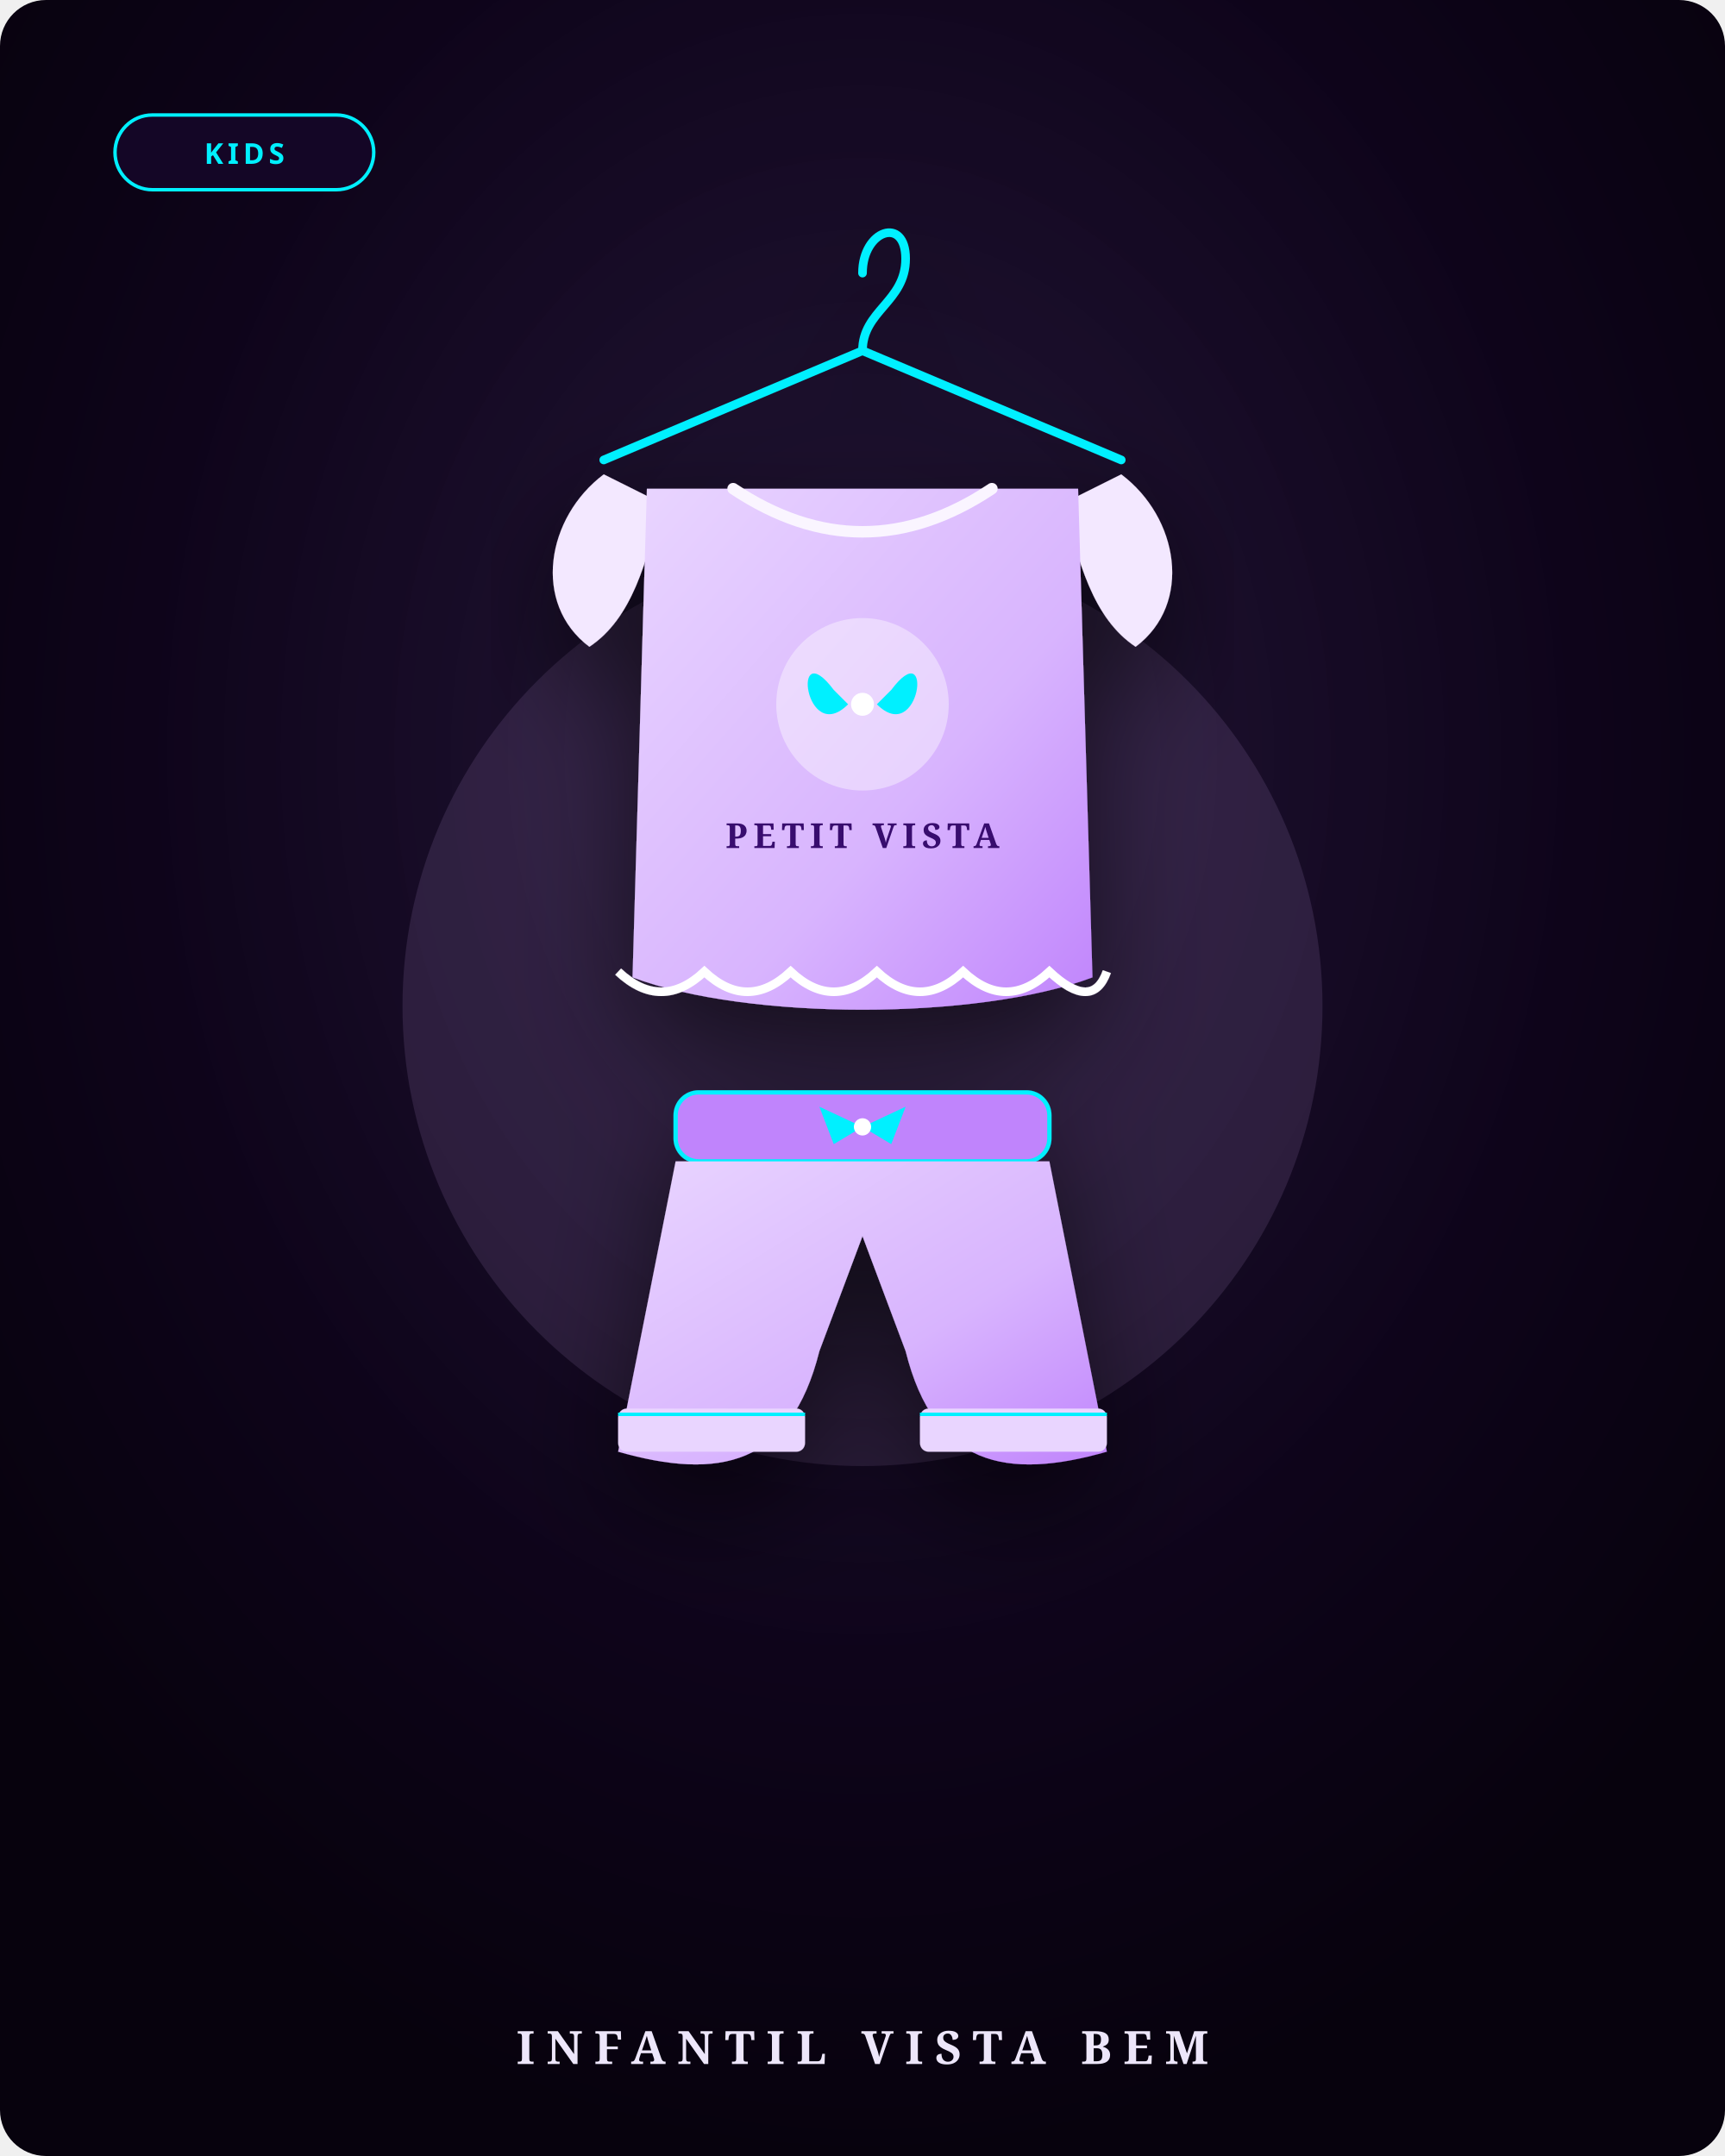
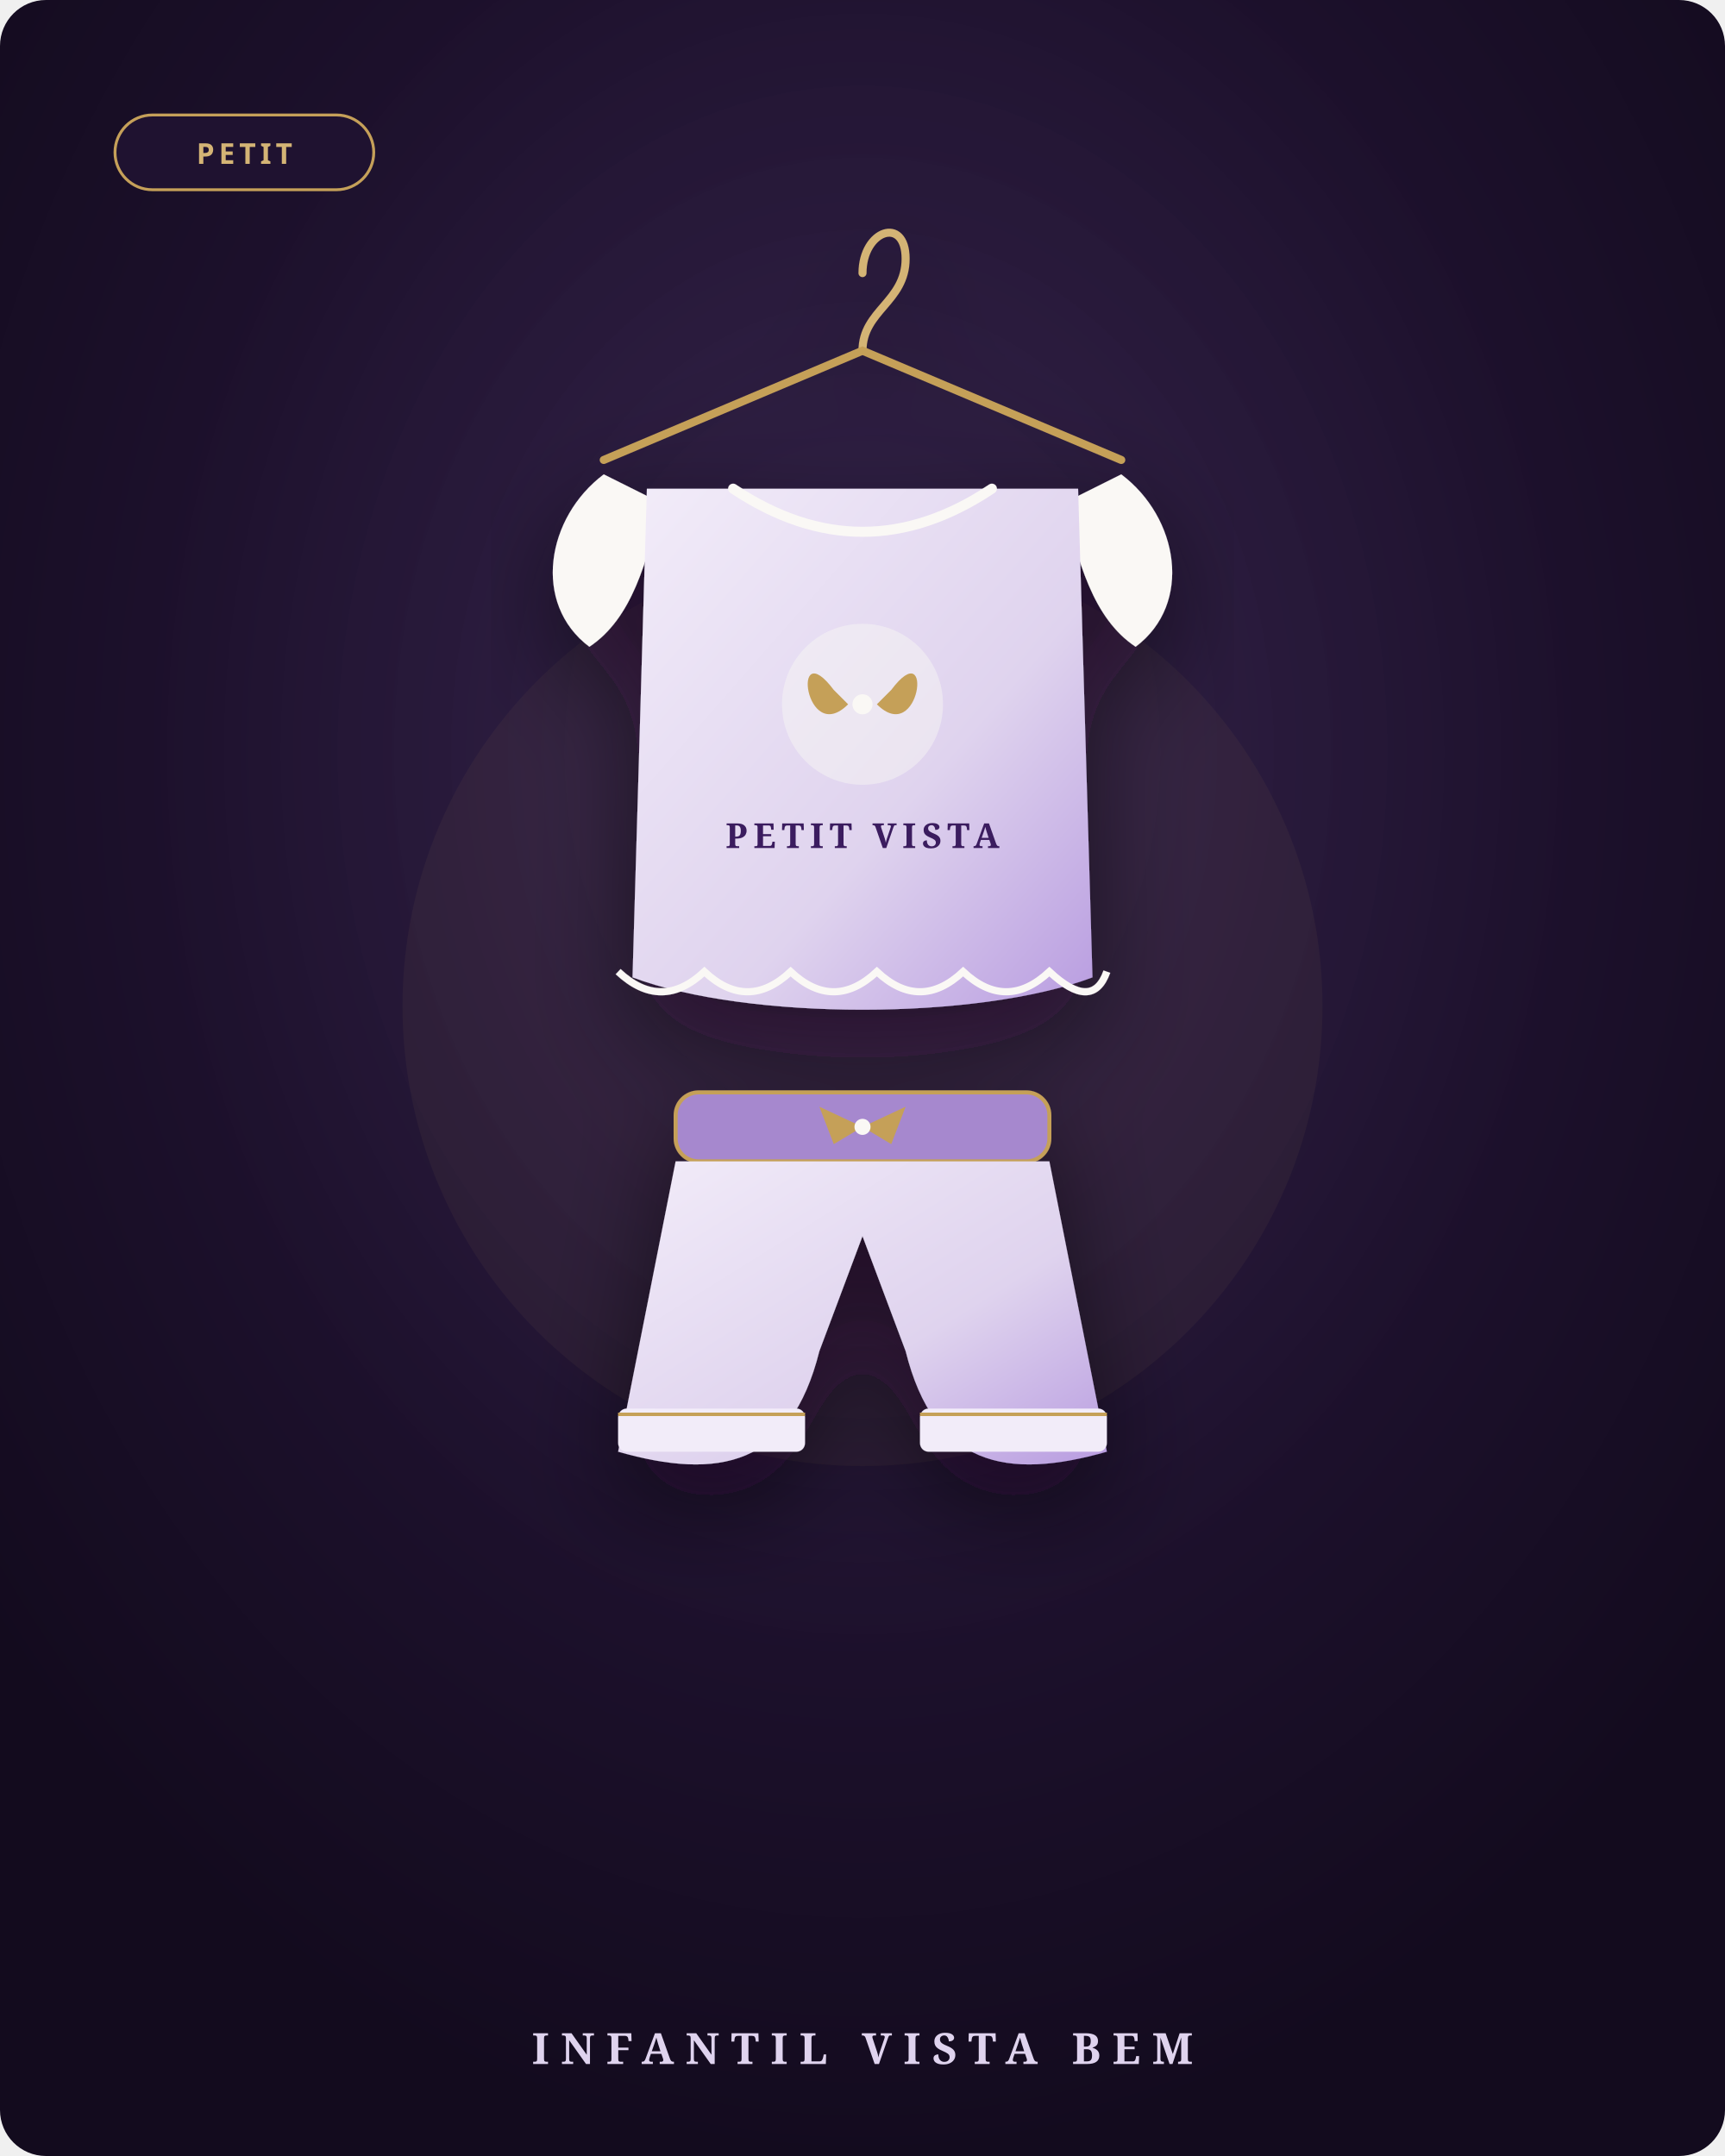
<svg xmlns="http://www.w3.org/2000/svg" viewBox="0 0 600 750" width="600" height="750" fill="none">
  <defs>
    <radialGradient id="studioKids" cx="50%" cy="35%" r="65%">
-       <stop offset="0%" stop-color="#190B2E" stop-opacity="0.95" />
-       <stop offset="65%" stop-color="#0E041A" stop-opacity="1" />
-       <stop offset="100%" stop-color="#07020D" stop-opacity="1" />
+       <stop offset="0%" stop-color="#2E1B46" stop-opacity="0.95" />
+       <stop offset="65%" stop-color="#1C102B" stop-opacity="1" />
+       <stop offset="100%" stop-color="#130B1E" stop-opacity="1" />
    </radialGradient>
    <linearGradient id="kidsLilacGrad" x1="0%" y1="0%" x2="100%" y2="100%">
-       <stop offset="0%" stop-color="#E9D5FF" />
-       <stop offset="60%" stop-color="#D8B4FE" />
-       <stop offset="100%" stop-color="#C084FC" />
+       <stop offset="0%" stop-color="#F2ECF9" />
+       <stop offset="60%" stop-color="#DFD3EE" />
+       <stop offset="100%" stop-color="#B89CE0" />
    </linearGradient>
    <filter id="kidsShadow" x="-10%" y="-10%" width="120%" height="130%">
-       <feDropShadow dx="0" dy="16" stdDeviation="20" flood-color="#000000" flood-opacity="0.6" />
+       <feDropShadow dx="0" dy="14" stdDeviation="18" flood-color="#09040E" flood-opacity="0.55" />
    </filter>
  </defs>
  <rect width="600" height="750" rx="16" fill="url(#studioKids)" />
-   <circle cx="300" cy="350" r="160" fill="#D8B4FE" fill-opacity="0.12" />
+   <circle cx="300" cy="350" r="160" fill="#C5A059" fill-opacity="0.06" />
  <g transform="translate(40, 40)">
-     <rect width="90" height="26" rx="13" fill="#140626" stroke="#00F0FF" stroke-width="1.2" />
-     <text x="45" y="17" font-family="'Plus Jakarta Sans', sans-serif" font-size="10" font-weight="700" fill="#00F0FF" letter-spacing="1.5" text-anchor="middle">KIDS</text>
+     <rect width="90" height="26" rx="13" fill="#1F1230" stroke="#C5A059" stroke-width="1" />
+     <text x="45" y="17" font-family="'Plus Jakarta Sans', sans-serif" font-size="10" font-weight="600" fill="#D4B475" letter-spacing="1.5" text-anchor="middle">PETIT</text>
  </g>
  <g filter="url(#kidsShadow)">
-     <path d="M 300,95 C 300,80 315,75 315,90 C 315,105 300,108 300,122" stroke="#00F0FF" stroke-width="3" stroke-linecap="round" fill="none" />
-     <path d="M 210,160 L 300,122 L 390,160" stroke="#00F0FF" stroke-width="3" stroke-linecap="round" fill="none" />
-     <path d="M 210,165 C 190,180 185,210 205,225 C 220,215 225,195 230,175 Z" fill="#F3E8FF" />
-     <path d="M 390,165 C 410,180 415,210 395,225 C 380,215 375,195 370,175 Z" fill="#F3E8FF" />
+     <path d="M 300,95 C 300,80 315,75 315,90 C 315,105 300,108 300,122" stroke="#D4B475" stroke-width="2.8" stroke-linecap="round" fill="none" />
+     <path d="M 210,160 L 300,122 L 390,160" stroke="#C5A059" stroke-width="2.8" stroke-linecap="round" fill="none" />
+     <path d="M 210,165 C 190,180 185,210 205,225 C 220,215 225,195 230,175 Z" fill="#FAF8F5" />
+     <path d="M 390,165 C 410,180 415,210 395,225 C 380,215 375,195 370,175 Z" fill="#FAF8F5" />
    <path d="M 225,170 L 220,340 C 260,355 340,355 380,340 L 375,170 Z" fill="url(#kidsLilacGrad)" />
-     <path d="M 255,170 Q 300,200 345,170" stroke="#FAF5FF" stroke-width="4" stroke-linecap="round" fill="none" />
-     <circle cx="300" cy="245" r="30" fill="rgba(255, 255, 255, 0.4)" />
-     <path d="M 290,240 C 275,220 280,260 295,245 Z" fill="#00F0FF" />
-     <path d="M 310,240 C 325,220 320,260 305,245 Z" fill="#00F0FF" />
-     <circle cx="300" cy="245" r="4" fill="#FFFFFF" />
-     <text x="300" y="295" font-family="'Bodoni Moda', serif" font-size="12" font-weight="700" fill="#380C6E" letter-spacing="2" text-anchor="middle">PETIT VISTA</text>
-     <path d="M 215,338 Q 230,352 245,338 Q 260,352 275,338 Q 290,352 305,338 Q 320,352 335,338 Q 350,352 365,338 Q 380,352 385,338" stroke="#FFFFFF" stroke-width="3" fill="none" />
-     <rect x="235" y="380" width="130" height="24" rx="8" fill="#C084FC" stroke="#00F0FF" stroke-width="1.5" />
-     <path d="M 300,392 L 285,385 L 290,398 Z" fill="#00F0FF" />
-     <path d="M 300,392 L 315,385 L 310,398 Z" fill="#00F0FF" />
-     <circle cx="300" cy="392" r="3" fill="#FFFFFF" />
+     <path d="M 255,170 Q 300,200 345,170" stroke="#FAF8F5" stroke-width="3.5" stroke-linecap="round" fill="none" />
+     <circle cx="300" cy="245" r="28" fill="rgba(250, 248, 245, 0.45)" />
+     <path d="M 290,240 C 275,220 280,260 295,245 Z" fill="#C5A059" />
+     <path d="M 310,240 C 325,220 320,260 305,245 Z" fill="#C5A059" />
+     <circle cx="300" cy="245" r="3.5" fill="#FAF8F5" />
+     <text x="300" y="295" font-family="'Bodoni Moda', Georgia, serif" font-size="12" font-weight="700" fill="#3B1D5E" letter-spacing="2" text-anchor="middle">PETIT VISTA</text>
+     <path d="M 215,338 Q 230,352 245,338 Q 260,352 275,338 Q 290,352 305,338 Q 320,352 335,338 Q 350,352 365,338 Q 380,352 385,338" stroke="#FAF8F5" stroke-width="2.5" fill="none" />
+     <rect x="235" y="380" width="130" height="24" rx="8" fill="#A688CE" stroke="#C5A059" stroke-width="1.4" />
+     <path d="M 300,392 L 285,385 L 290,398 Z" fill="#C5A059" />
+     <path d="M 300,392 L 315,385 L 310,398 Z" fill="#C5A059" />
+     <circle cx="300" cy="392" r="2.8" fill="#FAF8F5" />
    <path d="M 235,404 L 215,505 C 250,515 275,510 285,470 L 300,430 L 315,470 C 325,510 350,515 385,505 L 365,404 Z" fill="url(#kidsLilacGrad)" />
-     <rect x="215" y="490" width="65" height="15" rx="3" fill="#E9D5FF" />
-     <rect x="320" y="490" width="65" height="15" rx="3" fill="#E9D5FF" />
-     <line x1="215" y1="492" x2="280" y2="492" stroke="#00F0FF" stroke-width="1.2" />
-     <line x1="320" y1="492" x2="385" y2="492" stroke="#00F0FF" stroke-width="1.2" />
+     <rect x="215" y="490" width="65" height="15" rx="3" fill="#F2ECF9" />
+     <rect x="320" y="490" width="65" height="15" rx="3" fill="#F2ECF9" />
+     <line x1="215" y1="492" x2="280" y2="492" stroke="#C5A059" stroke-width="1.2" />
+     <line x1="320" y1="492" x2="385" y2="492" stroke="#C5A059" stroke-width="1.2" />
  </g>
-   <text x="300" y="718" font-family="'Bodoni Moda', serif" font-size="16" font-weight="600" fill="#EDE6FA" letter-spacing="4" text-anchor="middle">INFANTIL VISTA BEM</text>
+   <text x="300" y="718" font-family="'Bodoni Moda', Georgia, serif" font-size="15" font-weight="600" fill="#DFD3EE" letter-spacing="4" text-anchor="middle">INFANTIL VISTA BEM</text>
</svg>
